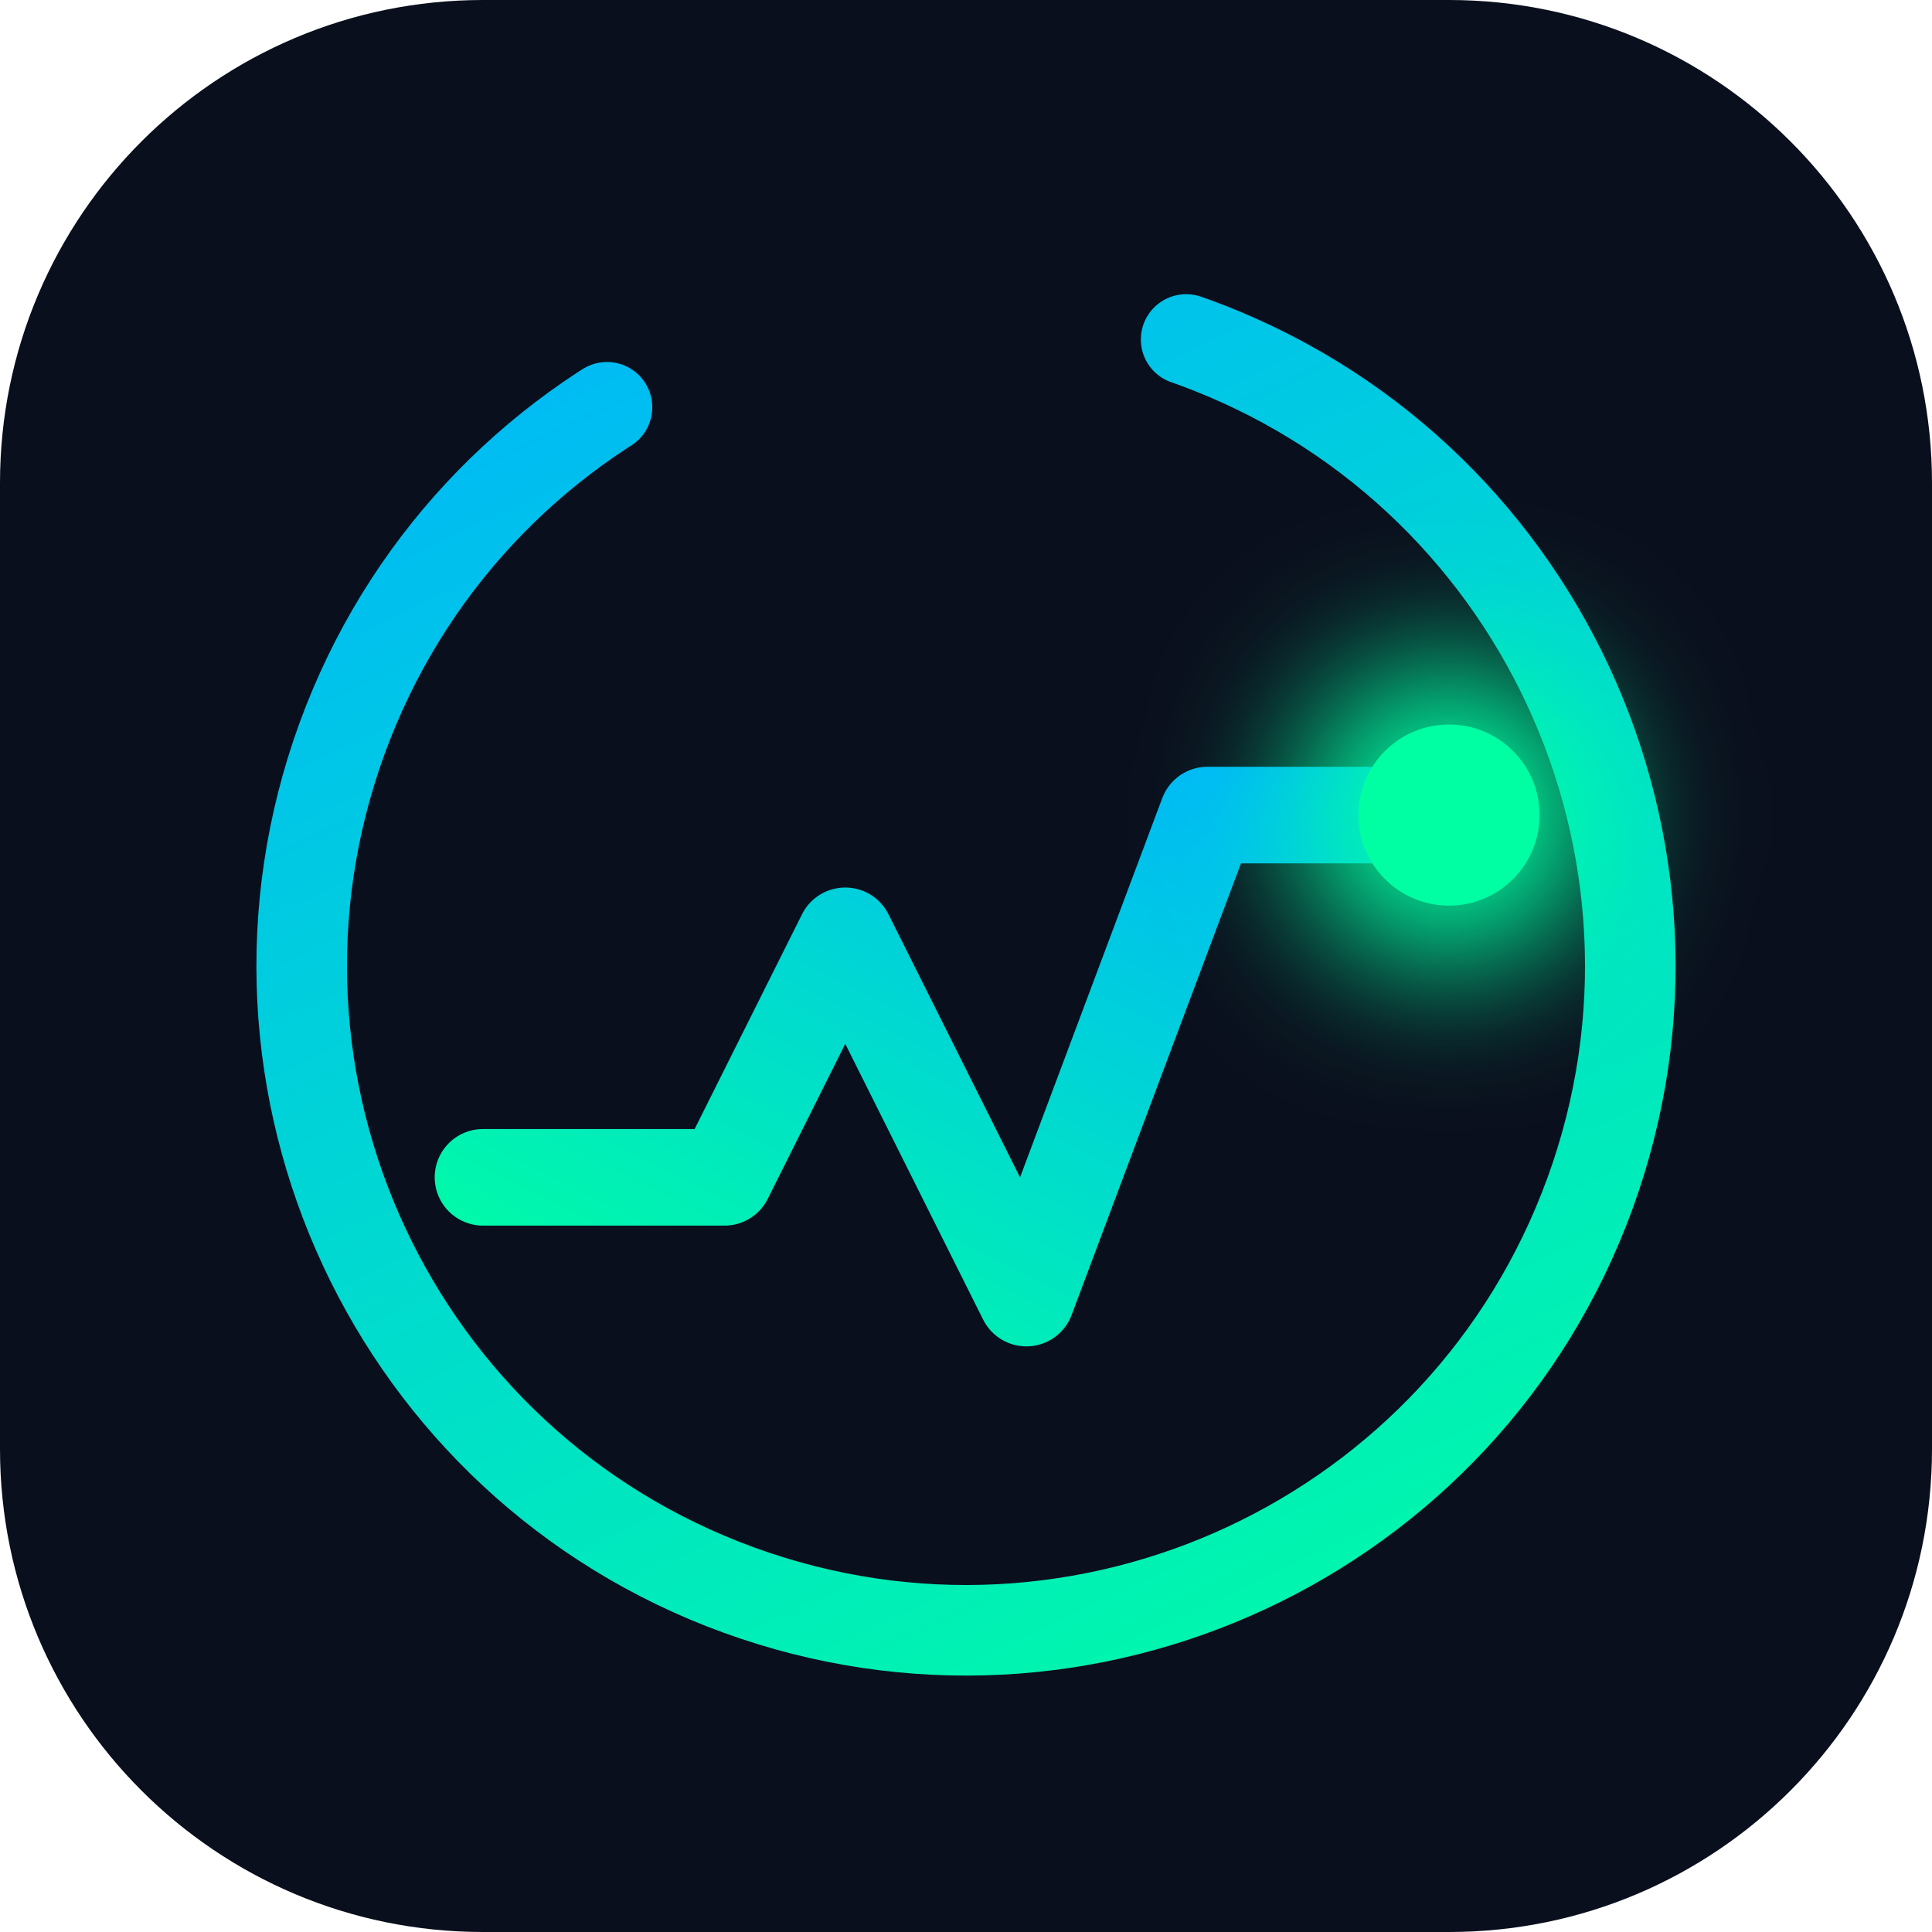
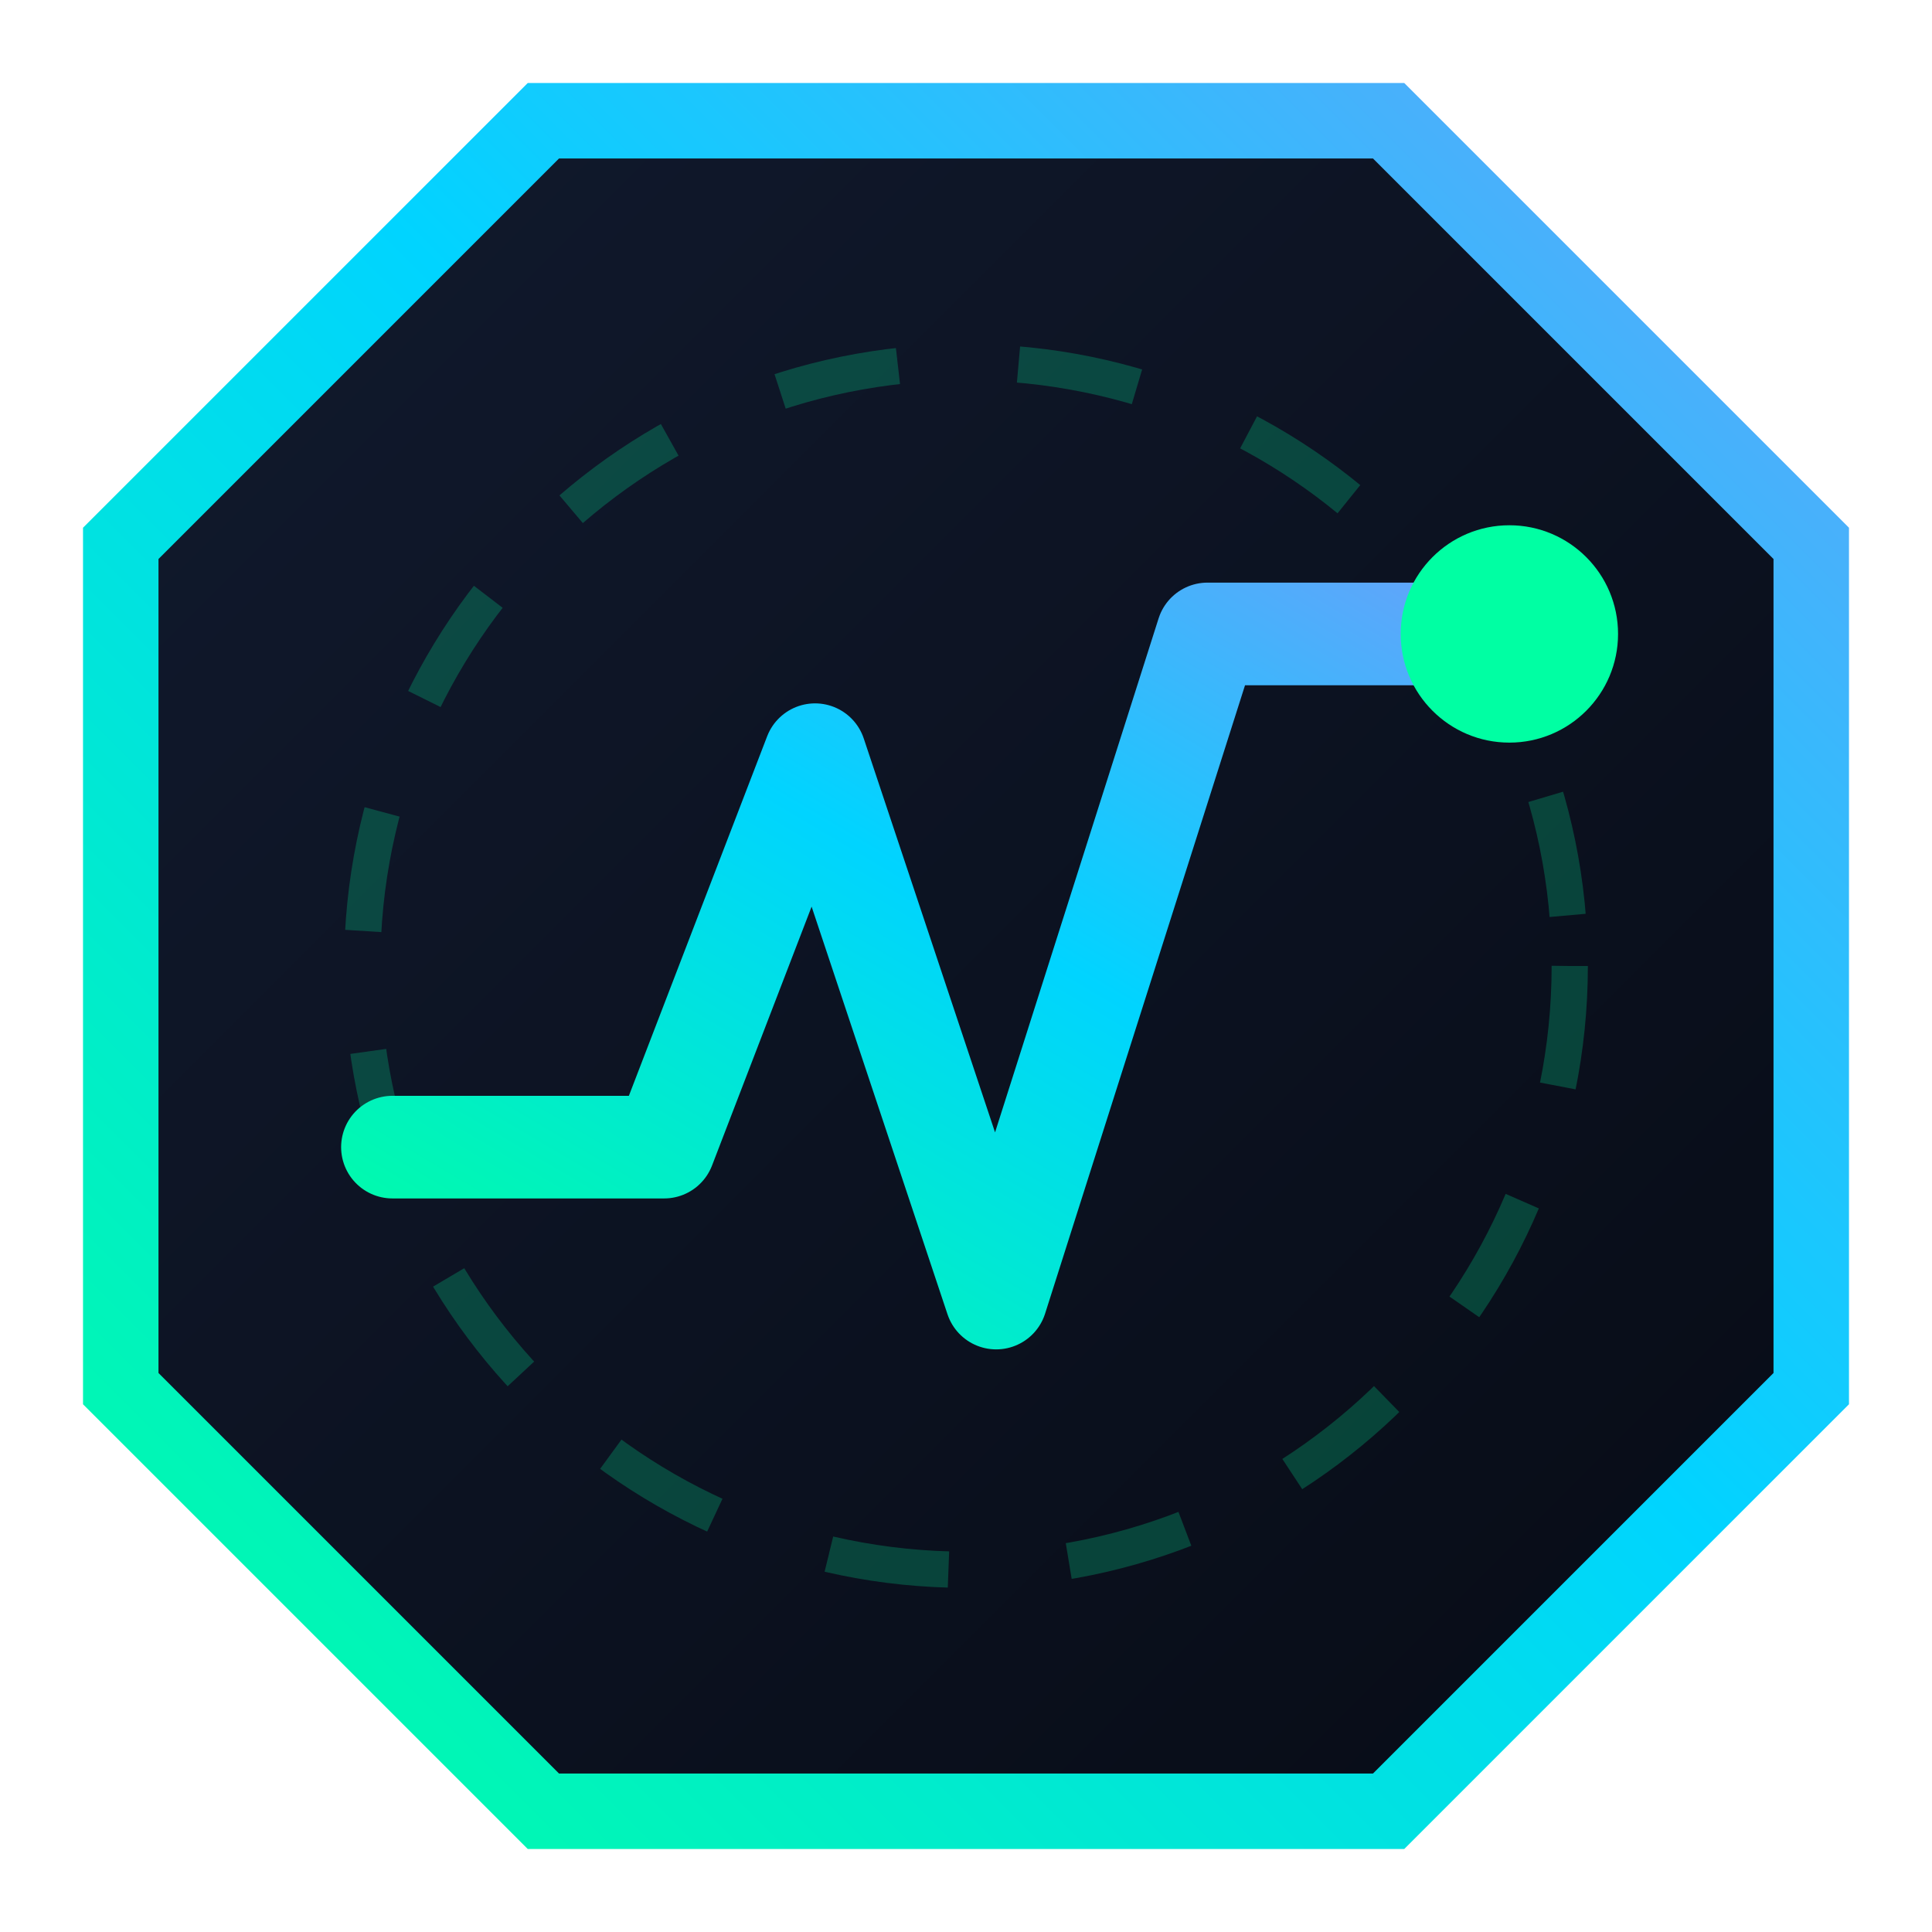
<svg xmlns="http://www.w3.org/2000/svg" viewBox="0 0 64 64" role="img" aria-label="TickWealth">
  <defs>
-     <linearGradient id="g" x1="0" y1="1" x2="1" y2="0">
+     <linearGradient id="twG" x1="0" y1="1" x2="1" y2="0">
      <stop offset="0" stop-color="#00ffa3" />
-       <stop offset="1" stop-color="#00b2ff" />
+       <stop offset="0.55" stop-color="#00d4ff" />
+       <stop offset="1" stop-color="#60a5fa" />
    </linearGradient>
-     <filter id="b" x="-60%" y="-60%" width="220%" height="220%">
-       <feGaussianBlur stdDeviation="2.4" />
-     </filter>
+     <linearGradient id="twBg" x1="0" y1="0" x2="1" y2="1">
+       <stop offset="0" stop-color="#111a2e" />
+       <stop offset="1" stop-color="#070b15" />
+     </linearGradient>
  </defs>
-   <style>@media (prefers-reduced-motion:no-preference){.ring{transform-box:fill-box;transform-origin:center;animation:s 14s linear infinite}.dot{animation:p 2.2s ease-in-out infinite}}@keyframes s{to{transform:rotate(360deg)}}@keyframes p{50%{opacity:.35}}</style>
-   <rect width="64" height="64" rx="16" fill="#0a0f1d" />
-   <g class="ring">
-     <circle cx="32" cy="32" r="22" fill="none" stroke="url(#g)" stroke-width="3" stroke-dasharray="118 20" stroke-linecap="round" transform="rotate(-70 32 32)" />
-   </g>
-   <polyline points="16,39 24,39 28,31 34,43 40,27 48,27" fill="none" stroke="url(#g)" stroke-width="3.2" stroke-linecap="round" stroke-linejoin="round" />
-   <circle class="dot" cx="48" cy="27" r="5" fill="#00ffa3" filter="url(#b)" />
-   <circle cx="48" cy="27" r="3" fill="#00ffa3" />
+   <polygon points="18,4 46,4 60,18 60,46 46,60 18,60 4,46 4,18" fill="url(#twBg)" stroke="url(#twG)" stroke-width="2.5" />
+   <circle cx="32" cy="32" r="20" fill="none" stroke="rgba(0,255,163,0.22)" stroke-width="1.2" stroke-dasharray="4 4" />
+   <path d="M13 38 L22 38 L27 25 L33 43 L40 21 L50 21" fill="none" stroke="url(#twG)" stroke-width="3.4" stroke-linecap="round" stroke-linejoin="round" />
+   <circle cx="50" cy="21" r="3.6" fill="#00ffa3" />
</svg>
